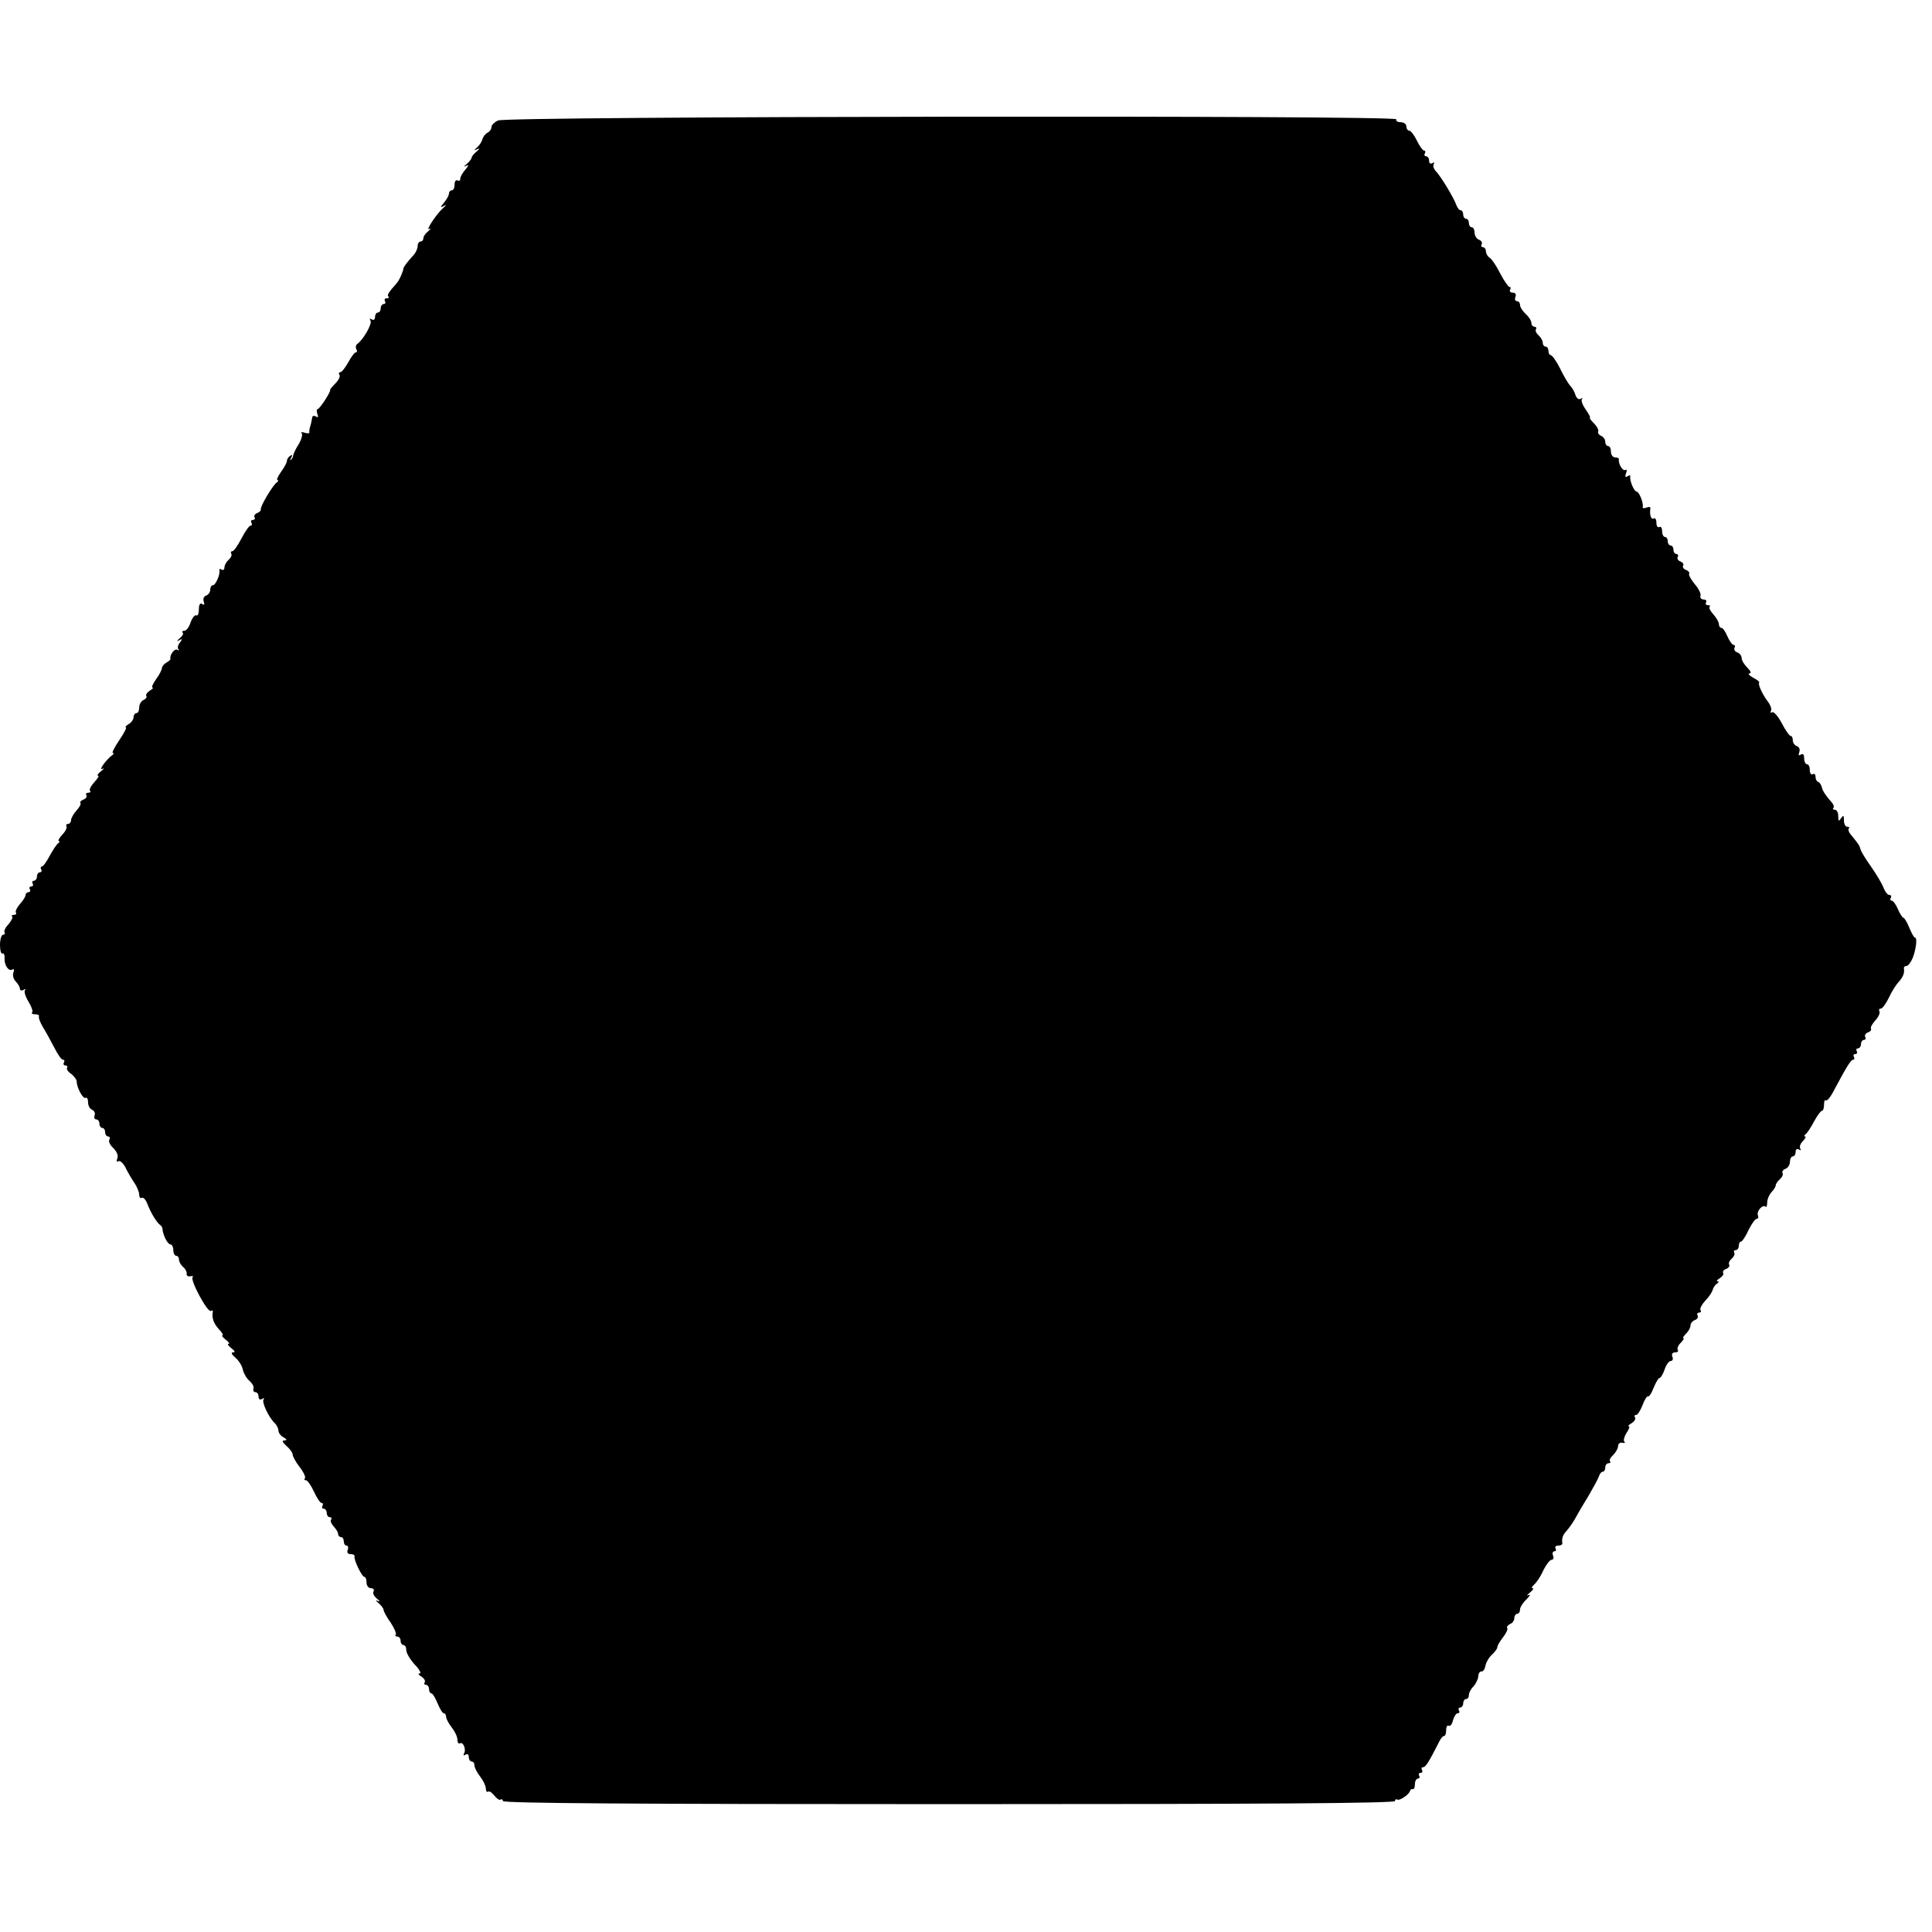
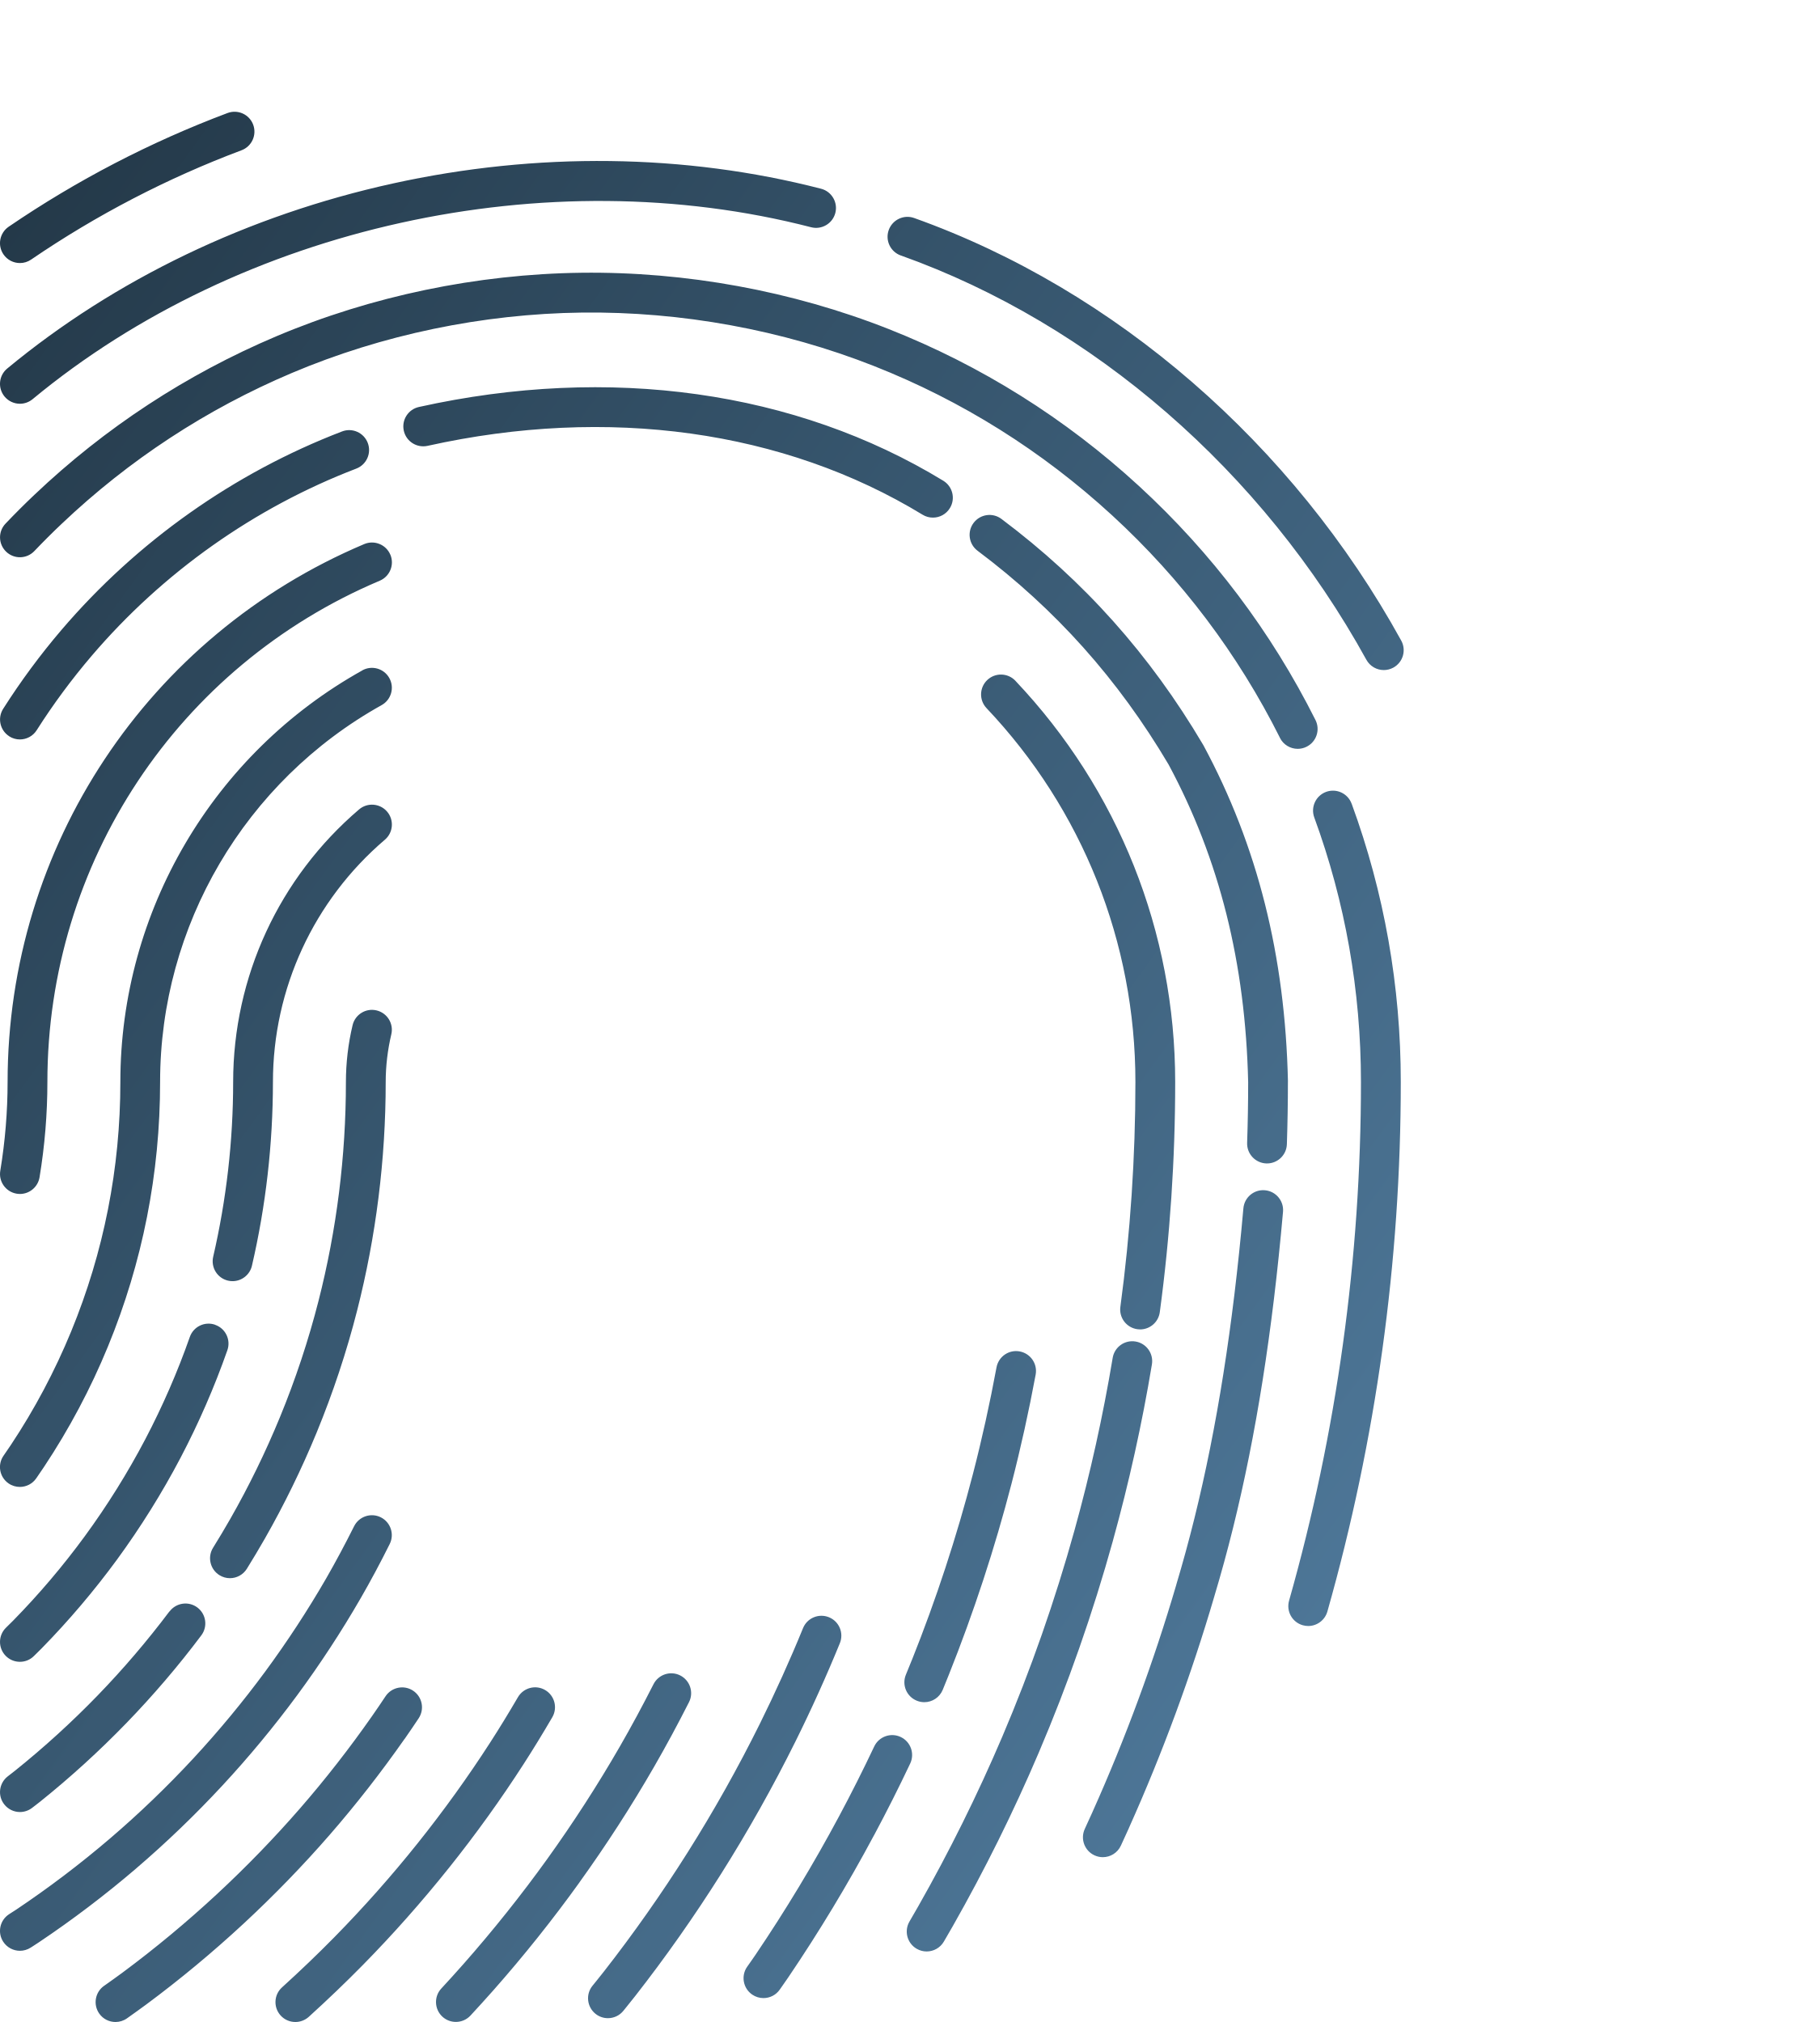
- <svg xmlns="http://www.w3.org/2000/svg" version="1.0" width="680pt" height="680pt" viewBox="0 0 680 680" preserveAspectRatio="xMidYMid meet">
-   <g transform="translate(0,680) scale(0.1,-0.1)" fill="#000000" stroke="none">
-     <path d="M1753 6376 c-13 -6 -23 -16 -23 -23 0 -7 -6 -16 -14 -20 -8 -4 -16 -15 -18 -23 -2 -8 -10 -21 -18 -28 -13 -12 -13 -13 0 -7 10 4 9 2 -2 -8 -10 -8 -18 -18 -18 -22 0 -4 -8 -14 -17 -22 -11 -9 -12 -11 -3 -7 11 6 10 2 -2 -13 -10 -11 -18 -25 -18 -32 0 -7 -4 -9 -10 -6 -5 3 -10 -3 -10 -14 0 -12 -4 -21 -10 -21 -5 0 -10 -5 -10 -12 0 -6 -8 -20 -17 -31 -13 -15 -14 -19 -3 -13 13 7 13 6 0 -6 -24 -21 -64 -82 -49 -74 8 4 6 1 -3 -7 -10 -8 -18 -19 -18 -26 0 -6 -4 -11 -10 -11 -5 0 -10 -7 -10 -16 0 -8 -6 -22 -12 -29 -27 -30 -38 -45 -38 -50 -1 -10 -14 -41 -24 -52 -30 -34 -34 -41 -29 -47 4 -3 1 -6 -6 -6 -7 0 -9 -4 -6 -10 3 -5 1 -10 -4 -10 -6 0 -11 -7 -11 -15 0 -8 -4 -15 -10 -15 -5 0 -10 -7 -10 -16 0 -9 -5 -12 -12 -8 -7 4 -8 3 -4 -5 7 -10 -26 -68 -47 -82 -5 -4 -6 -12 -3 -18 4 -6 3 -11 -1 -11 -5 0 -17 -16 -27 -35 -11 -19 -23 -35 -28 -35 -5 0 -7 -4 -3 -10 3 -5 -3 -18 -15 -30 -11 -11 -19 -21 -18 -22 4 -5 -37 -68 -44 -68 -4 0 -4 -7 -1 -17 4 -11 3 -14 -5 -9 -7 4 -13 2 -13 -3 -2 -12 -5 -26 -9 -38 -1 -5 -2 -11 -1 -15 0 -4 -7 -4 -17 -1 -9 3 -14 3 -10 -2 4 -4 -1 -22 -11 -39 -11 -17 -19 -35 -19 -39 0 -5 -4 -12 -8 -15 -4 -4 -4 -1 1 7 5 9 4 12 -3 7 -7 -4 -12 -12 -12 -18 0 -5 -9 -23 -21 -39 -11 -16 -17 -29 -12 -29 4 0 3 -4 -3 -8 -14 -10 -59 -85 -56 -95 1 -4 -5 -10 -13 -13 -8 -3 -12 -10 -9 -15 3 -5 0 -9 -6 -9 -6 0 -8 -4 -5 -10 3 -5 2 -10 -3 -10 -5 0 -19 -20 -32 -45 -13 -25 -27 -45 -32 -45 -5 0 -7 -4 -4 -9 3 -5 -1 -14 -9 -21 -8 -7 -15 -19 -15 -27 0 -8 -5 -11 -10 -8 -6 4 -9 3 -8 -2 4 -14 -13 -53 -23 -53 -5 0 -9 -7 -9 -15 0 -9 -6 -18 -14 -21 -9 -3 -12 -12 -9 -21 4 -11 2 -14 -5 -9 -8 5 -12 -2 -12 -19 0 -14 -4 -24 -9 -21 -5 3 -14 -8 -20 -24 -5 -17 -15 -30 -22 -30 -7 0 -9 -3 -6 -7 4 -3 -1 -12 -11 -20 -10 -9 -11 -11 -2 -7 12 7 13 5 3 -8 -7 -8 -9 -19 -5 -23 4 -5 2 -5 -4 -2 -10 6 -28 -20 -24 -32 1 -2 -5 -8 -14 -13 -9 -5 -16 -14 -16 -19 0 -6 -9 -24 -21 -40 -11 -16 -17 -29 -12 -29 4 0 0 -5 -10 -11 -9 -6 -15 -14 -12 -19 3 -4 -2 -10 -10 -14 -8 -3 -15 -15 -15 -26 0 -11 -4 -20 -10 -20 -5 0 -10 -7 -10 -15 0 -7 -8 -19 -18 -24 -9 -6 -13 -11 -9 -11 4 0 -6 -20 -23 -45 -17 -25 -27 -45 -23 -45 4 0 4 -4 -2 -8 -21 -15 -50 -56 -35 -48 8 4 6 0 -4 -8 -11 -9 -16 -16 -11 -16 5 0 -1 -10 -13 -23 -12 -13 -19 -27 -15 -30 3 -4 1 -7 -6 -7 -7 0 -10 -4 -7 -9 3 -5 -1 -12 -10 -15 -9 -4 -14 -9 -11 -12 3 -4 -3 -15 -14 -27 -10 -11 -19 -27 -19 -34 0 -7 -5 -13 -11 -13 -5 0 -8 -4 -5 -8 3 -5 -4 -19 -15 -30 -11 -12 -16 -22 -12 -22 4 0 3 -4 -2 -8 -6 -4 -19 -24 -30 -44 -11 -21 -23 -38 -28 -38 -4 0 -5 -5 -2 -10 3 -5 1 -10 -4 -10 -6 0 -11 -7 -11 -15 0 -8 -5 -15 -11 -15 -5 0 -7 -5 -4 -10 3 -5 1 -10 -5 -10 -6 0 -8 -5 -5 -10 3 -5 1 -10 -4 -10 -6 0 -11 -5 -11 -10 0 -6 -9 -20 -20 -32 -10 -12 -17 -25 -14 -30 3 -4 0 -8 -7 -8 -7 0 -10 -3 -6 -6 3 -3 -3 -15 -13 -27 -11 -11 -17 -24 -14 -29 3 -4 0 -8 -5 -8 -6 0 -11 -16 -11 -36 0 -19 4 -33 9 -30 4 3 8 -5 7 -17 -1 -25 15 -48 28 -39 5 3 7 -2 3 -11 -3 -9 0 -23 8 -31 8 -8 15 -20 15 -26 0 -6 6 -8 13 -4 6 4 9 4 5 -1 -4 -4 1 -22 12 -40 11 -18 17 -35 13 -38 -3 -4 1 -7 11 -7 9 0 15 -3 13 -7 -2 -5 4 -21 14 -38 10 -16 28 -49 40 -72 12 -24 25 -43 31 -43 5 0 6 -4 3 -10 -3 -5 -1 -10 5 -10 6 0 9 -4 6 -8 -3 -5 4 -15 15 -22 10 -8 19 -20 19 -27 0 -21 23 -63 31 -57 5 3 9 -4 9 -16 0 -11 6 -23 14 -26 8 -3 12 -12 9 -20 -3 -8 0 -14 6 -14 6 0 11 -7 11 -15 0 -8 5 -15 10 -15 6 0 10 -7 10 -15 0 -8 5 -15 11 -15 5 0 7 -5 4 -11 -4 -6 2 -19 14 -30 12 -12 18 -26 14 -36 -4 -10 -2 -14 4 -10 5 3 16 -6 24 -21 7 -15 21 -39 31 -54 10 -14 18 -34 18 -43 0 -9 4 -14 9 -11 5 3 14 -6 20 -22 12 -31 32 -64 44 -73 5 -3 9 -10 9 -15 1 -20 18 -54 28 -54 5 0 10 -9 10 -20 0 -11 5 -20 10 -20 6 0 10 -6 10 -14 0 -7 7 -19 15 -26 8 -6 13 -17 12 -23 -1 -7 5 -11 13 -9 8 2 12 0 8 -3 -10 -10 53 -126 64 -119 5 3 8 2 7 -3 -4 -22 3 -41 21 -61 12 -12 17 -22 13 -22 -4 0 1 -7 11 -15 11 -8 16 -15 10 -15 -5 0 0 -7 10 -15 13 -10 15 -15 6 -15 -8 0 -5 -7 9 -19 12 -10 24 -30 26 -43 3 -12 13 -30 23 -38 10 -9 17 -21 14 -28 -2 -6 1 -12 7 -12 6 0 11 -7 11 -16 0 -9 5 -12 12 -8 7 4 10 4 6 -1 -8 -8 16 -61 38 -83 8 -7 14 -20 14 -27 0 -8 8 -19 18 -24 12 -7 13 -10 3 -11 -10 0 -7 -6 7 -19 12 -10 22 -24 22 -30 0 -7 11 -27 25 -45 14 -18 22 -36 18 -39 -3 -4 -2 -7 4 -7 5 0 18 -18 28 -40 10 -22 22 -40 27 -40 5 0 6 -5 3 -10 -3 -6 -1 -10 4 -10 6 0 11 -7 11 -15 0 -8 5 -15 11 -15 5 0 8 -4 4 -9 -3 -5 2 -16 10 -24 8 -9 15 -20 15 -26 0 -6 5 -11 10 -11 6 0 10 -7 10 -15 0 -8 4 -15 10 -15 5 0 7 -7 4 -15 -4 -9 0 -15 10 -15 9 0 15 -3 14 -8 -4 -11 26 -72 34 -72 5 0 8 -9 8 -20 0 -11 7 -20 16 -20 8 0 12 -5 9 -11 -4 -6 1 -17 11 -25 11 -9 13 -13 4 -9 -10 4 -9 2 3 -8 9 -8 17 -18 17 -23 0 -5 11 -26 25 -45 13 -20 21 -39 18 -43 -4 -3 -1 -6 5 -6 7 0 12 -7 12 -15 0 -8 5 -15 10 -15 6 0 10 -8 10 -18 0 -10 13 -32 29 -50 17 -17 25 -32 18 -32 -7 0 -4 -5 6 -11 9 -6 15 -14 12 -20 -4 -5 -1 -9 4 -9 6 0 11 -7 11 -15 0 -8 4 -15 8 -15 5 0 14 -16 22 -35 8 -19 17 -35 22 -35 4 0 8 -6 8 -12 0 -7 9 -24 20 -38 11 -14 20 -33 20 -43 0 -10 4 -16 9 -13 11 7 23 -22 14 -36 -3 -7 -1 -8 5 -4 7 4 12 1 12 -8 0 -9 5 -16 10 -16 6 0 10 -6 10 -14 0 -7 9 -25 20 -39 11 -14 20 -33 20 -42 0 -9 4 -14 8 -11 5 3 14 -4 22 -14 8 -10 17 -17 22 -14 4 3 8 0 8 -5 0 -8 472 -11 1570 -11 1098 0 1570 3 1570 11 0 5 3 8 8 5 8 -5 42 18 45 31 1 4 5 7 9 6 5 -2 8 6 8 17 0 11 5 20 11 20 5 0 7 5 4 10 -3 6 -1 10 5 10 6 0 8 5 5 10 -3 6 -2 10 4 10 9 0 21 20 55 87 6 13 14 23 19 23 4 0 7 9 7 21 0 11 4 18 9 15 5 -3 12 5 15 19 4 14 11 25 17 25 6 0 7 4 4 10 -3 5 -1 10 4 10 6 0 11 7 11 15 0 8 5 15 10 15 6 0 10 6 10 14 0 8 7 22 16 30 8 9 16 25 17 35 0 11 6 19 11 18 6 -1 12 8 14 19 2 12 12 30 23 40 10 9 19 21 19 26 0 6 9 21 20 35 11 14 18 29 15 33 -3 4 2 10 10 14 8 3 15 12 15 21 0 8 5 15 10 15 6 0 10 7 10 15 0 8 10 24 23 36 12 12 15 19 7 15 -8 -4 -6 0 4 8 11 9 16 16 10 16 -5 0 -2 6 6 13 8 7 23 29 32 50 10 20 23 37 29 37 6 0 9 7 5 15 -3 8 -1 15 5 15 6 0 7 5 4 10 -3 6 1 10 9 10 9 0 15 3 15 8 -3 17 2 31 15 44 7 8 21 27 30 43 9 17 30 53 47 80 16 28 33 58 36 67 3 10 9 18 14 18 5 0 9 7 9 15 0 8 5 15 12 15 6 0 8 3 5 6 -4 4 1 14 11 23 9 9 17 23 17 31 0 8 7 14 15 12 8 -2 12 0 7 4 -4 4 0 18 8 31 9 13 12 23 8 23 -5 0 0 5 10 11 9 6 15 14 12 20 -4 5 -2 9 4 9 5 0 15 16 22 34 7 19 16 33 19 31 4 -2 13 11 20 30 8 19 17 35 21 35 4 0 12 13 18 30 5 16 15 30 22 30 6 0 9 7 5 15 -3 9 0 15 10 15 8 0 13 4 9 9 -3 5 2 17 11 25 8 9 13 16 9 16 -4 0 1 7 9 16 9 8 16 21 16 29 0 7 7 16 16 19 8 3 12 10 9 16 -3 5 -1 10 5 10 6 0 9 4 5 9 -3 5 5 20 17 33 13 13 24 30 26 38 2 8 9 18 15 22 7 4 8 8 2 8 -5 0 -2 5 8 11 9 6 15 14 12 19 -3 4 2 11 11 14 8 3 13 10 10 15 -3 5 1 14 9 21 8 7 12 16 9 21 -3 5 0 9 5 9 6 0 11 7 11 15 0 8 3 15 8 15 4 0 16 18 26 40 11 22 23 40 29 40 5 0 7 6 4 13 -5 14 17 39 27 30 3 -4 6 3 6 15 0 11 7 27 15 36 8 8 15 19 15 24 0 5 7 15 15 22 8 7 12 16 9 21 -3 5 2 12 10 15 9 3 16 15 16 25 0 10 5 19 10 19 6 0 10 7 10 16 0 9 5 12 12 8 6 -4 8 -3 4 4 -3 6 1 18 10 26 8 9 12 16 7 16 -4 0 -3 4 2 8 6 4 19 24 30 45 11 20 23 37 27 37 5 0 8 10 8 22 0 12 3 19 6 15 4 -3 14 8 24 26 48 90 64 117 72 117 5 0 6 5 3 10 -3 6 -1 10 5 10 6 0 8 5 5 10 -3 6 -1 10 4 10 6 0 11 7 11 15 0 8 5 15 11 15 5 0 7 5 4 10 -3 6 1 13 9 16 9 3 14 9 11 14 -2 4 5 17 16 29 11 12 17 26 14 31 -3 6 -1 10 5 10 5 0 18 17 28 38 9 20 25 46 35 56 16 19 21 31 18 49 0 4 4 7 9 7 6 0 15 12 22 28 12 31 17 72 8 72 -4 0 -12 16 -20 35 -8 19 -17 35 -21 35 -3 0 -12 14 -19 30 -7 17 -17 30 -22 30 -5 0 -6 5 -3 10 3 5 1 10 -5 10 -6 0 -15 11 -20 24 -5 14 -25 48 -44 75 -20 28 -37 56 -38 63 -3 12 -7 18 -35 52 -6 7 -9 17 -6 20 4 3 1 6 -5 6 -7 0 -12 10 -12 23 0 18 -2 19 -10 7 -8 -12 -10 -11 -10 8 0 12 -5 22 -12 22 -6 0 -9 3 -5 6 3 4 1 12 -6 20 -22 25 -32 40 -35 54 -2 8 -8 17 -13 18 -5 2 -9 10 -9 18 0 9 -4 12 -10 9 -5 -3 -10 3 -10 14 0 12 -4 21 -10 21 -5 0 -10 9 -10 21 0 13 -4 18 -12 13 -7 -5 -9 -2 -5 9 3 9 0 18 -9 21 -8 3 -14 12 -14 21 0 8 -3 15 -8 15 -4 0 -18 20 -31 45 -13 24 -28 42 -34 38 -5 -3 -7 -1 -4 4 4 6 -1 21 -11 34 -19 25 -36 62 -30 67 2 2 -8 10 -22 17 -14 8 -19 14 -12 15 7 0 4 8 -8 20 -11 11 -20 26 -20 34 0 8 -7 17 -16 20 -8 3 -12 10 -9 16 3 5 2 10 -3 10 -5 0 -15 14 -22 30 -7 17 -16 30 -21 30 -5 0 -9 6 -9 13 0 7 -9 23 -19 34 -11 12 -17 24 -14 27 4 3 1 6 -6 6 -7 0 -9 5 -6 10 3 6 -1 10 -9 10 -8 0 -13 6 -11 13 3 6 -6 25 -20 41 -13 16 -22 32 -20 36 3 4 -2 11 -11 14 -8 3 -13 10 -10 15 3 5 -1 12 -10 15 -8 3 -12 10 -9 16 3 5 1 10 -4 10 -6 0 -11 7 -11 15 0 8 -4 15 -10 15 -5 0 -10 7 -10 15 0 8 -4 15 -10 15 -5 0 -10 9 -10 21 0 11 -4 17 -10 14 -5 -3 -10 3 -10 15 0 12 -4 18 -10 15 -9 -5 -15 15 -11 37 0 4 -6 5 -15 1 -8 -3 -14 -2 -12 3 3 14 -13 54 -22 54 -9 0 -25 40 -22 53 1 5 -3 5 -9 1 -9 -5 -10 -2 -6 10 4 9 3 15 -2 12 -9 -6 -26 22 -23 37 1 4 -5 7 -13 7 -8 0 -15 9 -15 20 0 11 -4 20 -10 20 -5 0 -10 7 -10 15 0 9 -7 18 -15 21 -8 4 -12 10 -10 15 3 4 -3 17 -15 29 -11 11 -17 20 -14 20 3 0 -4 13 -15 29 -11 15 -17 32 -13 36 4 5 2 5 -5 1 -7 -3 -14 2 -18 14 -3 11 -12 26 -18 32 -7 7 -23 34 -36 61 -13 26 -28 47 -33 47 -4 0 -8 7 -8 15 0 8 -4 15 -10 15 -5 0 -10 6 -10 14 0 7 -7 19 -15 26 -8 7 -12 16 -9 21 3 5 0 9 -5 9 -6 0 -11 6 -11 13 0 8 -9 22 -20 32 -11 10 -20 24 -20 32 0 7 -5 13 -11 13 -6 0 -9 7 -5 15 3 9 0 15 -10 15 -8 0 -12 5 -9 10 3 6 3 10 -2 10 -4 0 -19 21 -33 48 -13 26 -30 51 -37 55 -7 4 -13 15 -13 22 0 8 -5 15 -11 15 -5 0 -7 5 -4 10 3 6 -1 13 -9 16 -9 3 -16 15 -16 25 0 10 -4 19 -10 19 -5 0 -10 7 -10 15 0 8 -4 15 -10 15 -5 0 -10 7 -10 15 0 8 -4 15 -9 15 -5 0 -11 8 -15 18 -8 24 -56 104 -73 120 -7 8 -10 18 -7 24 4 7 2 8 -4 4 -7 -4 -12 -1 -12 8 0 9 -5 16 -11 16 -5 0 -7 5 -4 10 3 6 2 10 -3 10 -4 0 -16 16 -25 35 -9 19 -21 35 -27 35 -5 0 -10 7 -10 15 0 8 -9 15 -21 15 -11 0 -17 5 -14 10 9 15 -3132 11 -3162 -4z" />
-   </g>
+ <svg xmlns="http://www.w3.org/2000/svg" id="a" data-name="图层 2" viewBox="0 0 457.33 508.26">
+   <defs>
+     <style>
+       .d {
+         fill: url(#b);
+         stroke-width: 0px;
+       }
+     </style>
+     <linearGradient id="b" data-name="未命名的渐变 4" x1="-58.64" y1="140.21" x2="324.3" y2="418.43" gradientUnits="userSpaceOnUse">
+       <stop offset="0" stop-color="#243949" />
+       <stop offset=".44" stop-color="#36556d" />
+       <stop offset="1" stop-color="#4d7697" />
+     </linearGradient>
+   </defs>
+   <path class="d" d="m322.47,304.61c-.67,7.56-1.44,14.93-2.28,21.9-3.39,28.01-8.28,52.44-14.96,74.67,0,0,0,0,0,.01-5.83,19.89-13.06,39.49-21.48,58.27,0,0,0,.01,0,.02-.59,1.32-1.2,2.63-1.8,3.94l-.23.5c-.84,1.83-2.65,2.91-4.54,2.91-.7,0-1.41-.15-2.09-.46-2.51-1.16-3.6-4.13-2.45-6.63l.23-.51c.59-1.28,1.19-2.57,1.76-3.86,0,0,0,0,0-.01,8.24-18.37,15.31-37.56,21.02-57.02,0,0,0,0,0-.01,0,0,0-.01,0-.02,6.51-21.68,11.29-45.56,14.61-73,.83-6.86,1.59-14.12,2.25-21.58.24-2.75,2.67-4.79,5.42-4.54,2.75.24,4.78,2.67,4.54,5.42Zm-42.74,82.62c4.02-14.5,7.32-29.4,9.79-44.27.45-2.72-1.39-5.3-4.11-5.75-2.73-.46-5.3,1.39-5.75,4.11-2.42,14.52-5.64,29.07-9.57,43.24-4.91,17.72-11.04,35.22-18.2,52.03,0,0,0,0,0,0-6.17,14.47-13.27,28.8-21.1,42.59,0,0,0,0,0,0-.73,1.28-1.47,2.55-2.21,3.83-1.39,2.39-.58,5.45,1.81,6.84.79.46,1.66.68,2.51.68,1.72,0,3.4-.89,4.33-2.49.76-1.3,1.51-2.6,2.26-3.91,0,0,0,0,0,0,8.02-14.12,15.29-28.79,21.6-43.61,0,0,0,0,0,0,7.34-17.21,13.61-35.13,18.64-53.27Zm-60.02,74.04c3.16-5.91,6.21-11.96,9.06-17.99,1.18-2.5.11-5.48-2.39-6.66-2.5-1.18-5.48-.11-6.66,2.39-2.78,5.88-5.75,11.79-8.83,17.54,0,0,0,0,0,0-6.43,12.01-13.5,23.73-21.02,34.84,0,0,0,0,0,0-.4.59-.81,1.18-1.22,1.76-.29.42-.59.83-.88,1.25-1.57,2.27-1,5.39,1.27,6.96.87.6,1.86.89,2.84.89,1.59,0,3.15-.75,4.12-2.16.28-.4.55-.79.83-1.19.44-.63.89-1.26,1.32-1.9,0,0,0,0,0,0,7.71-11.39,14.97-23.41,21.55-35.73,0,0,0,0,0,0Zm9.46-43.97s0,0,0,0c-.49,1.22-.98,2.45-1.49,3.67-1.05,2.55.17,5.48,2.73,6.52.62.26,1.26.38,1.9.38,1.97,0,3.83-1.17,4.63-3.1.51-1.25,1.02-2.5,1.52-3.75,0,0,0,0,0,0,6.27-15.69,11.58-31.89,15.79-48.14,2.3-8.9,4.33-18.1,6.05-27.35.5-2.72-1.29-5.32-4.01-5.83-2.72-.51-5.32,1.29-5.83,4.01-1.67,9.02-3.65,17.99-5.89,26.66-4.1,15.84-9.27,31.63-15.39,46.93Zm-29.21,20.38c3.98-8.03,7.73-16.32,11.13-24.64,1.04-2.56-.18-5.48-2.74-6.52-2.56-1.04-5.48.18-6.52,2.74-3.31,8.1-6.96,16.17-10.83,23.99-5.5,11.1-11.63,22.02-18.22,32.46,0,0,0,0,0,0-6.5,10.3-13.56,20.34-20.98,29.84,0,0,0,0,0,0,0,0,0,0,0,0-.63.81-1.28,1.61-1.92,2.41l-.98,1.21c-1.73,2.15-1.38,5.3.77,7.03.92.74,2.03,1.1,3.12,1.1,1.46,0,2.92-.64,3.9-1.87l.95-1.18c.68-.84,1.36-1.68,2.03-2.54,0,0,0,0,0,0,7.63-9.76,14.88-20.08,21.55-30.66,0,0,0,0,0,0,6.77-10.73,13.07-21.95,18.73-33.35Zm-54.33,35.49c6.76-9.4,13.07-19.17,18.76-29.05,2.99-5.18,5.94-10.65,8.78-16.25,1.25-2.46.26-5.47-2.2-6.72-2.46-1.25-5.47-.26-6.72,2.2-2.76,5.44-5.62,10.74-8.52,15.77-5.53,9.59-11.66,19.08-18.22,28.21,0,0,0,0,0,0-6.5,9.04-13.57,17.9-21,26.33,0,0,0,0,0,0-1.82,2.06-3.7,4.14-5.59,6.18-1.88,2.02-1.76,5.19.26,7.07.96.89,2.18,1.33,3.4,1.33,1.34,0,2.68-.54,3.67-1.6,1.95-2.1,3.89-4.25,5.77-6.37,0,0,0,0,0,0,7.66-8.67,14.93-17.79,21.63-27.11,0,0,0,0,0,0Zm-32.81-3.63c6.73-8.42,13.05-17.21,18.8-26.14,0,0,0,0,0,0,2.35-3.64,4.7-7.48,7.19-11.74,1.39-2.38.59-5.45-1.79-6.84-2.38-1.4-5.45-.59-6.84,1.79-2.42,4.14-4.7,7.86-6.97,11.38,0,0,0,0,0,0-5.57,8.64-11.7,17.16-18.22,25.32-6.54,8.19-13.59,16.14-20.95,23.63,0,0,0,0,0,0-4.11,4.18-8.54,8.43-13.16,12.62-2.05,1.85-2.2,5.02-.35,7.06.99,1.09,2.34,1.64,3.71,1.64,1.2,0,2.4-.43,3.36-1.29,4.76-4.32,9.33-8.7,13.58-13.02,0,0,0,0,0,0,7.6-7.73,14.87-15.94,21.62-24.39Zm-11.13-32.42c1.26-1.8,2.49-3.63,3.53-5.19,1.53-2.3.92-5.4-1.38-6.94-2.29-1.53-5.4-.91-6.93,1.38-1.12,1.68-2.25,3.36-3.41,5.01-5.65,8.08-11.75,15.9-18.12,23.22-6.49,7.46-13.52,14.72-20.91,21.57-7.53,6.98-15.48,13.59-23.65,19.65,0,0,0,0,0,0-1.49,1.11-3.01,2.18-4.53,3.26l-.15.1c-2.25,1.6-2.78,4.72-1.19,6.97.97,1.38,2.52,2.11,4.08,2.11,1,0,2.01-.3,2.89-.92l.14-.1c1.57-1.12,3.14-2.23,4.69-3.38,0,0,0,0,0,0,8.46-6.27,16.7-13.12,24.5-20.35,7.64-7.09,14.93-14.61,21.65-22.34,6.6-7.59,12.91-15.68,18.77-24.05Zm-67.48,32.55c7.57-6.48,14.86-13.49,21.67-20.83,0,0,0,0,0,0,6.69-7.21,13.02-14.86,18.83-22.74,0,0,0,0,0,0,5.77-7.83,11.12-16.01,15.91-24.31h0s0,0,0,0c2.5-4.33,4.97-8.94,7.33-13.68,1.23-2.47.23-5.47-2.24-6.71-2.47-1.23-5.47-.23-6.71,2.24-2.28,4.56-4.65,8.99-7.04,13.15,0,0,0,0,0,0-4.61,7.98-9.76,15.85-15.3,23.38,0,0,0,0,0,0-5.58,7.58-11.67,14.93-18.1,21.87,0,0,0,0,0,0-6.55,7.06-13.57,13.81-20.85,20.04-7.49,6.41-15.43,12.43-23.59,17.9,0,0,0,0,0,0-.33.22-.67.44-1.01.65-.29.18-.57.36-.85.55-2.31,1.51-2.96,4.61-1.44,6.92.96,1.46,2.56,2.26,4.19,2.26.94,0,1.89-.27,2.74-.82.25-.16.5-.33.76-.49.4-.25.79-.51,1.18-.77,0,0,0,0,0,0,8.49-5.68,16.74-11.95,24.53-18.61Zm8.38-64.62c-5.52,7.34-11.58,14.45-18.03,21.11,0,0,0,0,0,0-6.5,6.71-13.49,13.08-20.78,18.93,0,0,0,0,0,0-.34.27-.69.54-1.04.81-.28.21-.55.42-.82.64-2.17,1.7-2.56,4.85-.85,7.02.99,1.26,2.46,1.92,3.94,1.92,1.08,0,2.17-.35,3.08-1.06l.74-.57c.41-.31.81-.62,1.21-.94,0,0,0,0,0,0,7.62-6.11,14.93-12.77,21.72-19.78,0,0,0,0,0,0,6.74-6.96,13.08-14.38,18.84-22.06,1.66-2.21,1.21-5.34-.99-7-2.21-1.66-5.34-1.21-7,1Zm12.56-9.11c.82.51,1.73.76,2.64.76,1.67,0,3.3-.84,4.25-2.36,1.55-2.5,3.07-5.04,4.51-7.56,0,0,0,0,0,0,4.88-8.55,9.27-17.54,13.05-26.72,4.09-9.96,7.51-20.24,10.14-30.56,0,0,0,0,0,0,4.77-18.7,7.2-38.05,7.2-57.51h0c0-4.01.48-8.05,1.41-11.99.64-2.69-1.02-5.38-3.71-6.02-2.68-.64-5.38,1.02-6.02,3.71-1.12,4.7-1.68,9.52-1.68,14.3,0,0,0,0,0,0,0,18.62-2.32,37.14-6.89,55.03,0,0,0,0,0,0-2.52,9.87-5.78,19.71-9.7,29.23-3.61,8.78-7.81,17.38-12.48,25.56,0,0,0,0,0,0-1.38,2.41-2.83,4.85-4.32,7.24-1.46,2.34-.74,5.43,1.6,6.89Zm-1.07-62.94c-2.61-.92-5.46.46-6.37,3.06-3.08,8.78-6.85,17.43-11.19,25.71,0,0,0,0,0,0-4.44,8.45-9.55,16.65-15.2,24.37,0,0,0,0,0,0-5.46,7.46-11.51,14.59-17.99,21.2-.35.36-.71.71-1.07,1.06-.26.25-.52.51-.78.77-1.96,1.94-1.97,5.11-.03,7.07.98.99,2.26,1.48,3.55,1.48s2.55-.48,3.52-1.45l.71-.7c.42-.41.83-.81,1.24-1.23,0,0,0,0,0,0,0,0,0,0,0,0,6.81-6.95,13.17-14.45,18.92-22.29,0,0,0,0,0,0,5.94-8.12,11.32-16.74,15.99-25.62,0,0,0,0,0,0,4.57-8.71,8.53-17.8,11.77-27.04.91-2.61-.46-5.46-3.06-6.37ZM5.01,66.12c.97,0,1.95-.28,2.81-.87,16.46-11.24,34.26-20.48,52.89-27.48,2.58-.97,3.89-3.85,2.92-6.44-.97-2.58-3.85-3.89-6.44-2.92-19.38,7.28-37.89,16.9-55.01,28.58-2.28,1.56-2.87,4.67-1.31,6.95.97,1.42,2.54,2.18,4.13,2.18Zm221.39-1.91c48.3,17.24,90.95,54.28,117.02,101.63.91,1.65,2.62,2.59,4.38,2.59.81,0,1.64-.2,2.41-.62,2.42-1.33,3.3-4.37,1.97-6.79-27.23-49.46-71.85-88.17-122.42-106.22-2.6-.93-5.46.43-6.39,3.03-.93,2.6.43,5.46,3.03,6.39ZM1.15,99.68c.99,1.19,2.42,1.81,3.85,1.81,1.12,0,2.25-.38,3.19-1.15,52.41-43.42,129.22-60.39,195.67-43.22,2.67.69,5.4-.92,6.09-3.59s-.92-5.4-3.59-6.09c-34.2-8.83-71.42-9.29-107.62-1.32C62.42,54.11,28.9,70.2,1.81,92.64c-2.13,1.76-2.42,4.91-.66,7.04Zm320.54,85.79c.88,1.75,2.64,2.76,4.47,2.76.75,0,1.52-.17,2.24-.53,2.47-1.24,3.47-4.24,2.23-6.71-11.12-22.19-26.04-41.98-44.34-58.8-18.52-17.03-39.7-30.31-62.93-39.48-24.28-9.58-50.98-14.47-77.23-14.15-26.26.33-52.78,5.86-76.7,15.98-22.55,9.55-43.02,22.97-60.82,39.87-2.45,2.32-4.88,4.75-7.22,7.21-1.91,2-1.83,5.16.17,7.07,2,1.91,5.16,1.83,7.07-.17,2.23-2.34,4.54-4.65,6.87-6.85,16.94-16.08,36.4-28.83,57.84-37.91,22.73-9.63,47.95-14.88,72.92-15.19,24.98-.3,50.35,4.34,73.44,13.45,22.09,8.72,42.22,21.35,59.84,37.54,17.41,16,31.6,34.81,42.17,55.92Zm18.02,16.55c-.95-2.59-3.82-3.92-6.41-2.97-2.59.95-3.92,3.82-2.98,6.42,7.79,21.25,11.73,43.62,11.74,66.51,0,44.24-6.08,88.11-18.07,130.38-.75,2.66.79,5.42,3.45,6.17.46.13.92.19,1.37.19,2.18,0,4.18-1.44,4.81-3.64,12.24-43.16,18.45-87.94,18.45-133.11,0,0,0,0,0,0s0,0,0,0c0-24.06-4.16-47.59-12.35-69.95Zm-16,69.84c-.7-31.63-7.65-59.28-21.25-84.53l-.1-.17c-13.37-22.63-29.94-41.18-50.66-56.72-2.21-1.66-5.34-1.21-7,1-1.66,2.21-1.21,5.34,1,7,19.61,14.71,35.32,32.29,48,53.72,12.79,23.79,19.33,49.92,20.01,79.88,0,5.05-.09,10.18-.26,15.24-.09,2.76,2.07,5.07,4.83,5.17.06,0,.11,0,.17,0,2.68,0,4.9-2.13,4.99-4.83.17-5.2.26-10.46.26-15.65,0-.02,0-.04,0-.05,0-.02,0-.04,0-.06Zm-86.63-151.02c-37.08-22.6-83.88-29.18-131.79-18.54-2.7.6-4.4,3.27-3.8,5.97.6,2.7,3.27,4.39,5.97,3.8,45.37-10.08,89.55-3.93,124.42,17.31.81.5,1.71.73,2.6.73,1.69,0,3.33-.85,4.27-2.4,1.44-2.36.69-5.43-1.67-6.87ZM2.32,185.09c.83.53,1.76.78,2.68.78,1.65,0,3.27-.82,4.22-2.32,4.15-6.53,8.81-12.83,13.84-18.72,17.89-20.95,40.88-37.22,66.49-47.04,2.58-.99,3.87-3.88,2.88-6.46s-3.88-3.87-6.46-2.88c-27.16,10.42-51.54,27.67-70.51,49.88-5.34,6.25-10.27,12.93-14.67,19.85-1.48,2.33-.79,5.42,1.54,6.9Zm95.78-45.67c-1.07-2.54-4.01-3.73-6.55-2.66C37.09,159.78,1.91,212.86,1.91,271.97c0,7.42-.62,14.93-1.84,22.33-.45,2.72,1.39,5.3,4.12,5.75.28.04.55.07.82.07,2.4,0,4.52-1.74,4.93-4.19,1.31-7.93,1.97-15.99,1.97-23.96,0-55.09,32.79-104.55,83.54-126,2.54-1.08,3.73-4.01,2.66-6.55Zm157.11,31.7c-1.9-2-5.06-2.09-7.07-.19-2,1.9-2.09,5.06-.19,7.07,24.13,25.49,37.42,58.87,37.42,93.98,0,18.89-1.27,37.91-3.78,56.52-.37,2.74,1.55,5.25,4.29,5.62.23.03.45.05.67.05,2.46,0,4.61-1.82,4.95-4.33,2.57-19.05,3.87-38.51,3.87-57.85,0,0,0,0,0,0s0,0,0,0c0-37.68-14.26-73.5-40.16-100.86Zm-164.15-2.6c-37.51,20.92-60.81,60.56-60.81,103.45,0,21.66-4.16,42.76-12.37,62.72,0,0,0,0,0,0-4.1,9.96-9.19,19.55-15.14,28.51,0,0,0,0,0,0-.61.91-1.22,1.81-1.85,2.71-1.58,2.27-1.02,5.38,1.25,6.96.87.6,1.86.89,2.85.89,1.58,0,3.14-.75,4.11-2.15.66-.95,1.32-1.91,1.96-2.88,0,0,0,0,0,0,6.31-9.5,11.72-19.67,16.06-30.24,0,0,0,0,0,0,8.71-21.17,13.12-43.55,13.12-66.53,0-39.27,21.33-75.57,55.68-94.72,2.41-1.34,3.28-4.39,1.93-6.8-1.34-2.41-4.39-3.28-6.8-1.93Zm5.68,42.55c2.1-1.79,2.35-4.95.56-7.05-1.79-2.1-4.95-2.35-7.05-.56-20.11,17.16-31.65,42.13-31.65,68.51,0,0,0,0,0,0,0,14.81-1.7,29.59-5.02,43.94-.62,2.69,1.05,5.38,3.74,6,.38.09.76.13,1.13.13,2.27,0,4.33-1.56,4.87-3.87,3.5-15.08,5.27-30.62,5.28-46.19,0,0,0,0,0,0s0,0,0,0c0-23.45,10.26-45.65,28.14-60.91Z" />
</svg>
